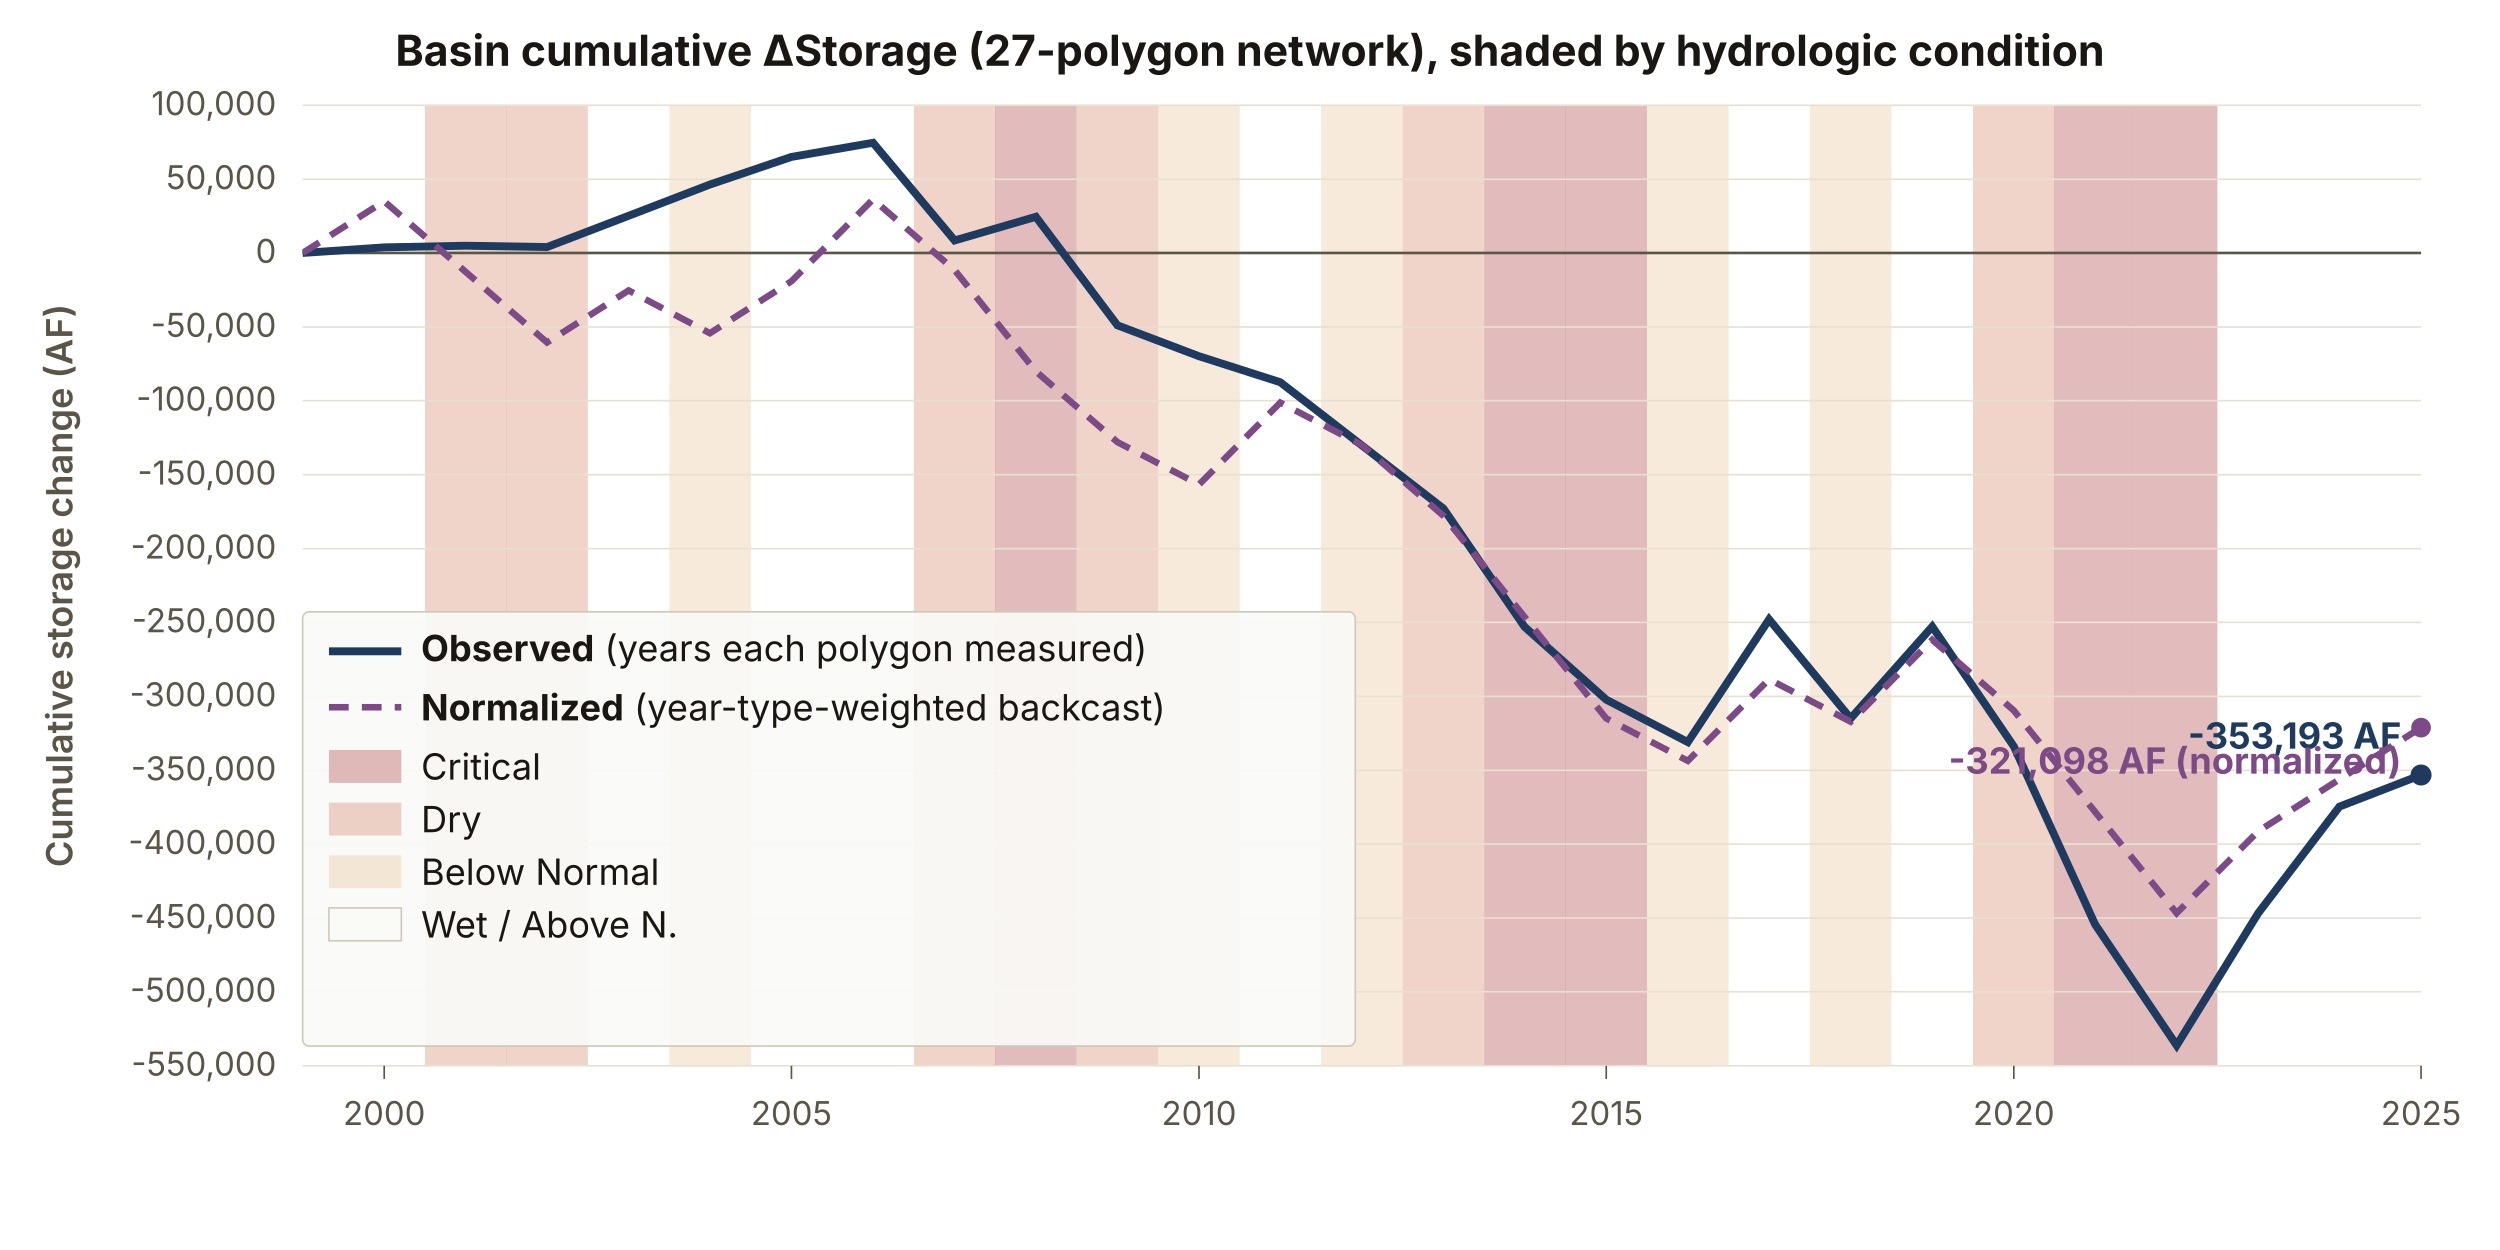
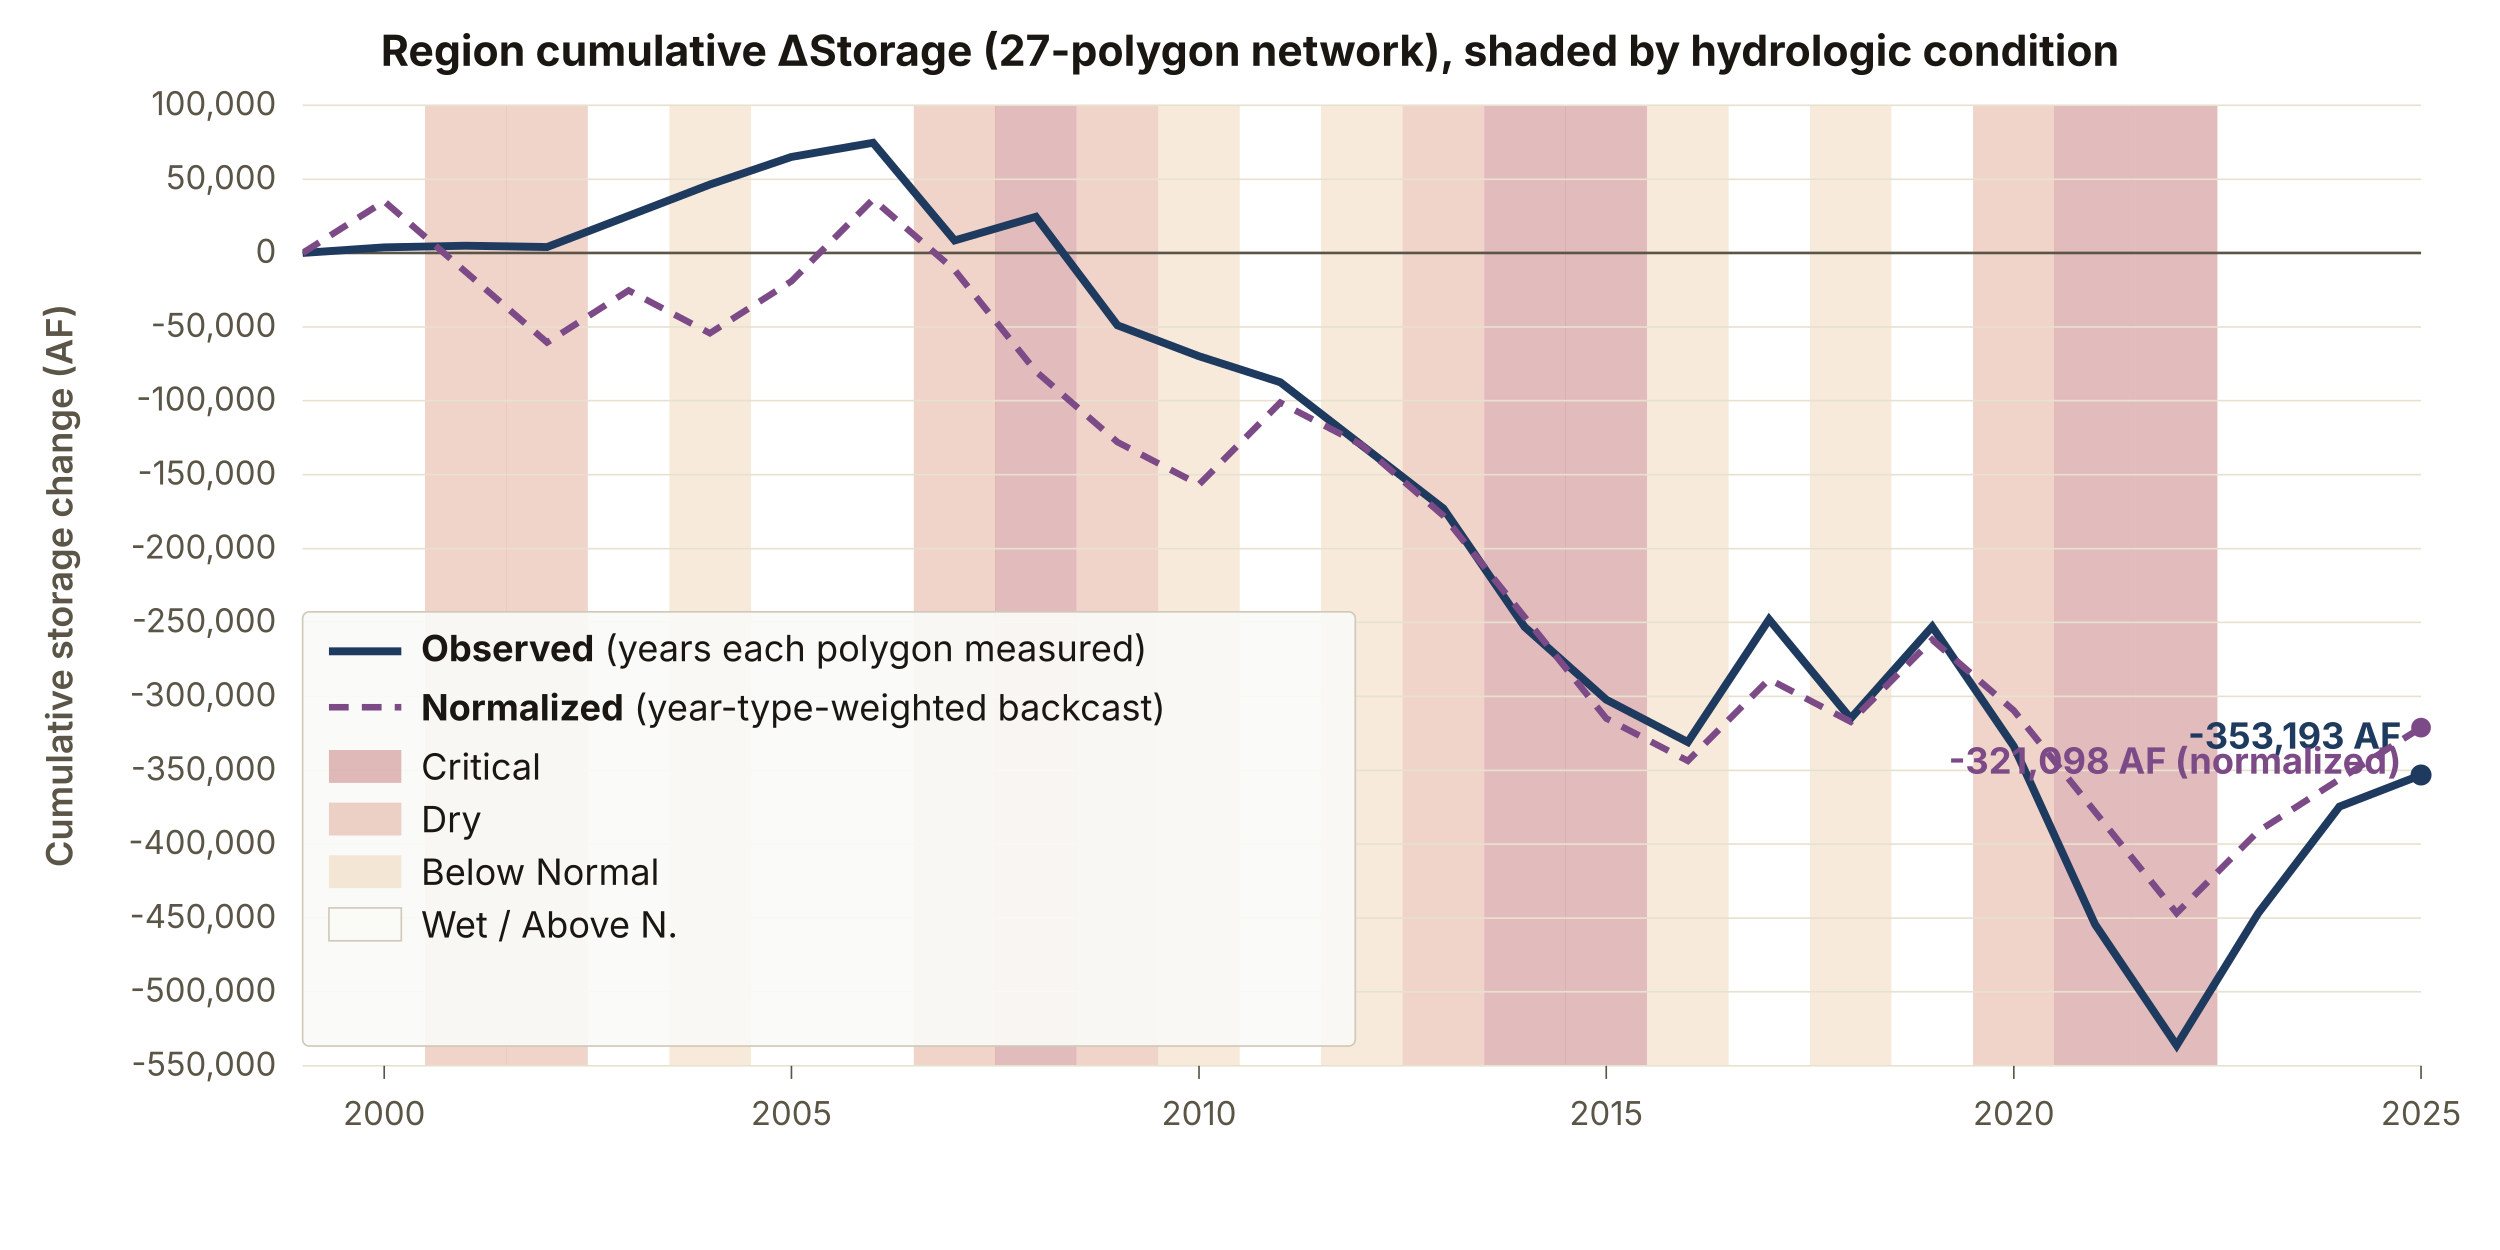
<svg xmlns="http://www.w3.org/2000/svg" viewBox="0 0 760 380" style="background:#fafaf7;font-family:'Inter',ui-sans-serif,system-ui;width:100%;height:auto;display:block;">
  <defs>
    <clipPath id="ts-clip">
      <rect x="92" y="32" width="644" height="292" />
    </clipPath>
  </defs>
-   <text x="380.0" y="20" text-anchor="middle" font-size="13" font-weight="700" fill="#1a1612">Basin cumulative ΔStorage (27-polygon network), shaded by hydrologic condition</text>
+   <text x="380.0" y="20" text-anchor="middle" font-size="13" font-weight="700" fill="#1a1612">Region cumulative ΔStorage (27-polygon network), shaded by hydrologic condition</text>
  <rect x="129.2" y="32" width="24.8" height="292" fill="#c75a35" fill-opacity="0.26" />
  <rect x="153.9" y="32" width="24.8" height="292" fill="#c75a35" fill-opacity="0.26" />
  <rect x="203.5" y="32" width="24.8" height="292" fill="#d99a4f" fill-opacity="0.2" />
  <rect x="277.8" y="32" width="24.8" height="292" fill="#c75a35" fill-opacity="0.26" />
  <rect x="302.5" y="32" width="24.8" height="292" fill="#a32d2d" fill-opacity="0.32" />
  <rect x="327.3" y="32" width="24.8" height="292" fill="#c75a35" fill-opacity="0.26" />
  <rect x="352.1" y="32" width="24.8" height="292" fill="#d99a4f" fill-opacity="0.2" />
  <rect x="401.6" y="32" width="24.8" height="292" fill="#d99a4f" fill-opacity="0.2" />
  <rect x="426.4" y="32" width="24.8" height="292" fill="#c75a35" fill-opacity="0.26" />
  <rect x="451.2" y="32" width="24.8" height="292" fill="#a32d2d" fill-opacity="0.32" />
  <rect x="475.9" y="32" width="24.8" height="292" fill="#a32d2d" fill-opacity="0.32" />
  <rect x="500.7" y="32" width="24.8" height="292" fill="#d99a4f" fill-opacity="0.2" />
  <rect x="550.2" y="32" width="24.8" height="292" fill="#d99a4f" fill-opacity="0.2" />
  <rect x="599.8" y="32" width="24.8" height="292" fill="#c75a35" fill-opacity="0.26" />
  <rect x="624.5" y="32" width="24.8" height="292" fill="#a32d2d" fill-opacity="0.32" />
  <rect x="649.3" y="32" width="24.8" height="292" fill="#a32d2d" fill-opacity="0.32" />
  <line x1="92" y1="324.0" x2="736" y2="324.0" stroke="#e7e1cf" stroke-width="0.5" />
  <text x="84" y="327.0" text-anchor="end" font-size="10" fill="#5b5547">-550,000</text>
  <line x1="92" y1="301.5" x2="736" y2="301.5" stroke="#e7e1cf" stroke-width="0.5" />
  <text x="84" y="304.5" text-anchor="end" font-size="10" fill="#5b5547">-500,000</text>
  <line x1="92" y1="279.1" x2="736" y2="279.1" stroke="#e7e1cf" stroke-width="0.5" />
  <text x="84" y="282.1" text-anchor="end" font-size="10" fill="#5b5547">-450,000</text>
  <line x1="92" y1="256.6" x2="736" y2="256.6" stroke="#e7e1cf" stroke-width="0.5" />
  <text x="84" y="259.6" text-anchor="end" font-size="10" fill="#5b5547">-400,000</text>
  <line x1="92" y1="234.2" x2="736" y2="234.2" stroke="#e7e1cf" stroke-width="0.5" />
  <text x="84" y="237.2" text-anchor="end" font-size="10" fill="#5b5547">-350,000</text>
  <line x1="92" y1="211.7" x2="736" y2="211.7" stroke="#e7e1cf" stroke-width="0.5" />
  <text x="84" y="214.7" text-anchor="end" font-size="10" fill="#5b5547">-300,000</text>
  <line x1="92" y1="189.2" x2="736" y2="189.2" stroke="#e7e1cf" stroke-width="0.5" />
  <text x="84" y="192.2" text-anchor="end" font-size="10" fill="#5b5547">-250,000</text>
  <line x1="92" y1="166.8" x2="736" y2="166.8" stroke="#e7e1cf" stroke-width="0.5" />
  <text x="84" y="169.8" text-anchor="end" font-size="10" fill="#5b5547">-200,000</text>
  <line x1="92" y1="144.3" x2="736" y2="144.3" stroke="#e7e1cf" stroke-width="0.5" />
  <text x="84" y="147.3" text-anchor="end" font-size="10" fill="#5b5547">-150,000</text>
  <line x1="92" y1="121.8" x2="736" y2="121.8" stroke="#e7e1cf" stroke-width="0.5" />
  <text x="84" y="124.8" text-anchor="end" font-size="10" fill="#5b5547">-100,000</text>
  <line x1="92" y1="99.4" x2="736" y2="99.4" stroke="#e7e1cf" stroke-width="0.5" />
  <text x="84" y="102.4" text-anchor="end" font-size="10" fill="#5b5547">-50,000</text>
  <line x1="92" y1="76.9" x2="736" y2="76.9" stroke="#e7e1cf" stroke-width="0.5" />
  <text x="84" y="79.9" text-anchor="end" font-size="10" fill="#5b5547">0</text>
  <line x1="92" y1="54.5" x2="736" y2="54.5" stroke="#e7e1cf" stroke-width="0.5" />
  <text x="84" y="57.5" text-anchor="end" font-size="10" fill="#5b5547">50,000</text>
  <line x1="92" y1="32.0" x2="736" y2="32.0" stroke="#e7e1cf" stroke-width="0.5" />
  <text x="84" y="35.0" text-anchor="end" font-size="10" fill="#5b5547">100,000</text>
  <line x1="92" y1="76.9" x2="736" y2="76.9" stroke="#5b5547" stroke-width="0.8" />
  <line x1="116.8" y1="324" x2="116.8" y2="328" stroke="#5b5547" stroke-width="0.5" />
  <text x="116.8" y="342" text-anchor="middle" font-size="10" fill="#5b5547">2000</text>
  <line x1="240.6" y1="324" x2="240.6" y2="328" stroke="#5b5547" stroke-width="0.5" />
  <text x="240.6" y="342" text-anchor="middle" font-size="10" fill="#5b5547">2005</text>
  <line x1="364.5" y1="324" x2="364.5" y2="328" stroke="#5b5547" stroke-width="0.5" />
  <text x="364.5" y="342" text-anchor="middle" font-size="10" fill="#5b5547">2010</text>
  <line x1="488.3" y1="324" x2="488.3" y2="328" stroke="#5b5547" stroke-width="0.5" />
  <text x="488.3" y="342" text-anchor="middle" font-size="10" fill="#5b5547">2015</text>
  <line x1="612.2" y1="324" x2="612.2" y2="328" stroke="#5b5547" stroke-width="0.5" />
  <text x="612.2" y="342" text-anchor="middle" font-size="10" fill="#5b5547">2020</text>
  <line x1="736.0" y1="324" x2="736.0" y2="328" stroke="#5b5547" stroke-width="0.5" />
  <text x="736.0" y="342" text-anchor="middle" font-size="10" fill="#5b5547">2025</text>
  <text x="22" y="178.0" transform="rotate(-90,22,178.0)" text-anchor="middle" font-size="11" fill="#5b5547" font-weight="600">Cumulative storage change (AF)</text>
  <polyline points="92.0,76.9 116.8,75.2 141.5,74.7 166.3,75.1 191.1,65.6 215.8,56.1 240.6,47.7 265.4,43.4 290.2,73.1 314.9,65.9 339.7,98.9 364.5,108.3 389.2,116.2 414.0,135.4 438.8,154.6 463.5,190.6 488.3,212.7 513.1,225.6 537.8,188.3 562.6,218.4 587.4,190.5 612.2,226.9 636.9,281.0 661.7,317.8 686.5,277.6 711.2,245.2 736.0,235.6" fill="none" stroke="#1f3a5f" stroke-width="2.4" clip-path="url(#ts-clip)" />
  <circle cx="736.0" cy="235.6" r="3.2" fill="#1f3a5f" />
  <text x="730.0" y="227.6" text-anchor="end" font-size="11" font-weight="700" fill="#1f3a5f">-353,193 AF</text>
  <polyline points="92.0,76.9 116.8,61.2 141.5,82.6 166.3,104.1 191.1,88.3 215.8,101.3 240.6,85.5 265.4,60.6 290.2,82.1 314.9,112.9 339.7,134.4 364.5,147.3 389.2,122.4 414.0,135.3 438.8,156.8 463.5,187.6 488.3,218.4 513.1,231.3 537.8,206.5 562.6,219.4 587.4,194.5 612.2,216.0 636.9,246.8 661.7,277.6 686.5,252.7 711.2,236.9 736.0,221.2" fill="none" stroke="#7c4a86" stroke-width="2.0" stroke-dasharray="6,4" clip-path="url(#ts-clip)" />
  <circle cx="736.0" cy="221.2" r="3.0" fill="#7c4a86" />
  <text x="730.0" y="235.2" text-anchor="end" font-size="11" font-weight="700" fill="#7c4a86">-321,098 AF (normalized)</text>
  <g transform="translate(100,208)">
    <rect x="-8" y="-22" width="320" height="132" fill="#fafaf7" fill-opacity="0.92" stroke="#cfc9b8" stroke-width="0.5" rx="2" />
    <line x1="0" y1="-10" x2="22" y2="-10" stroke="#1f3a5f" stroke-width="2.4" />
    <text x="28" y="-7" font-size="11" fill="#1a1612">
      <tspan font-weight="700">Observed</tspan> (years each polygon measured)</text>
    <line x1="0" y1="7" x2="22" y2="7" stroke="#7c4a86" stroke-width="2.0" stroke-dasharray="6,4" />
    <text x="28" y="11" font-size="11" fill="#1a1612">
      <tspan font-weight="700">Normalized</tspan> (year-type-weighted backcast)</text>
    <rect x="0" y="20" width="22" height="10" fill="#a32d2d" fill-opacity="0.32" />
    <text x="28" y="29" font-size="11" fill="#1a1612">Critical</text>
    <rect x="0" y="36" width="22" height="10" fill="#c75a35" fill-opacity="0.26" />
    <text x="28" y="45" font-size="11" fill="#1a1612">Dry</text>
    <rect x="0" y="52" width="22" height="10" fill="#d99a4f" fill-opacity="0.2" />
    <text x="28" y="61" font-size="11" fill="#1a1612">Below Normal</text>
    <rect x="0" y="68" width="22" height="10" fill="#fafaf7" stroke="#cfc9b8" stroke-width="0.5" />
    <text x="28" y="77" font-size="11" fill="#1a1612">Wet / Above N.</text>
  </g>
</svg>
